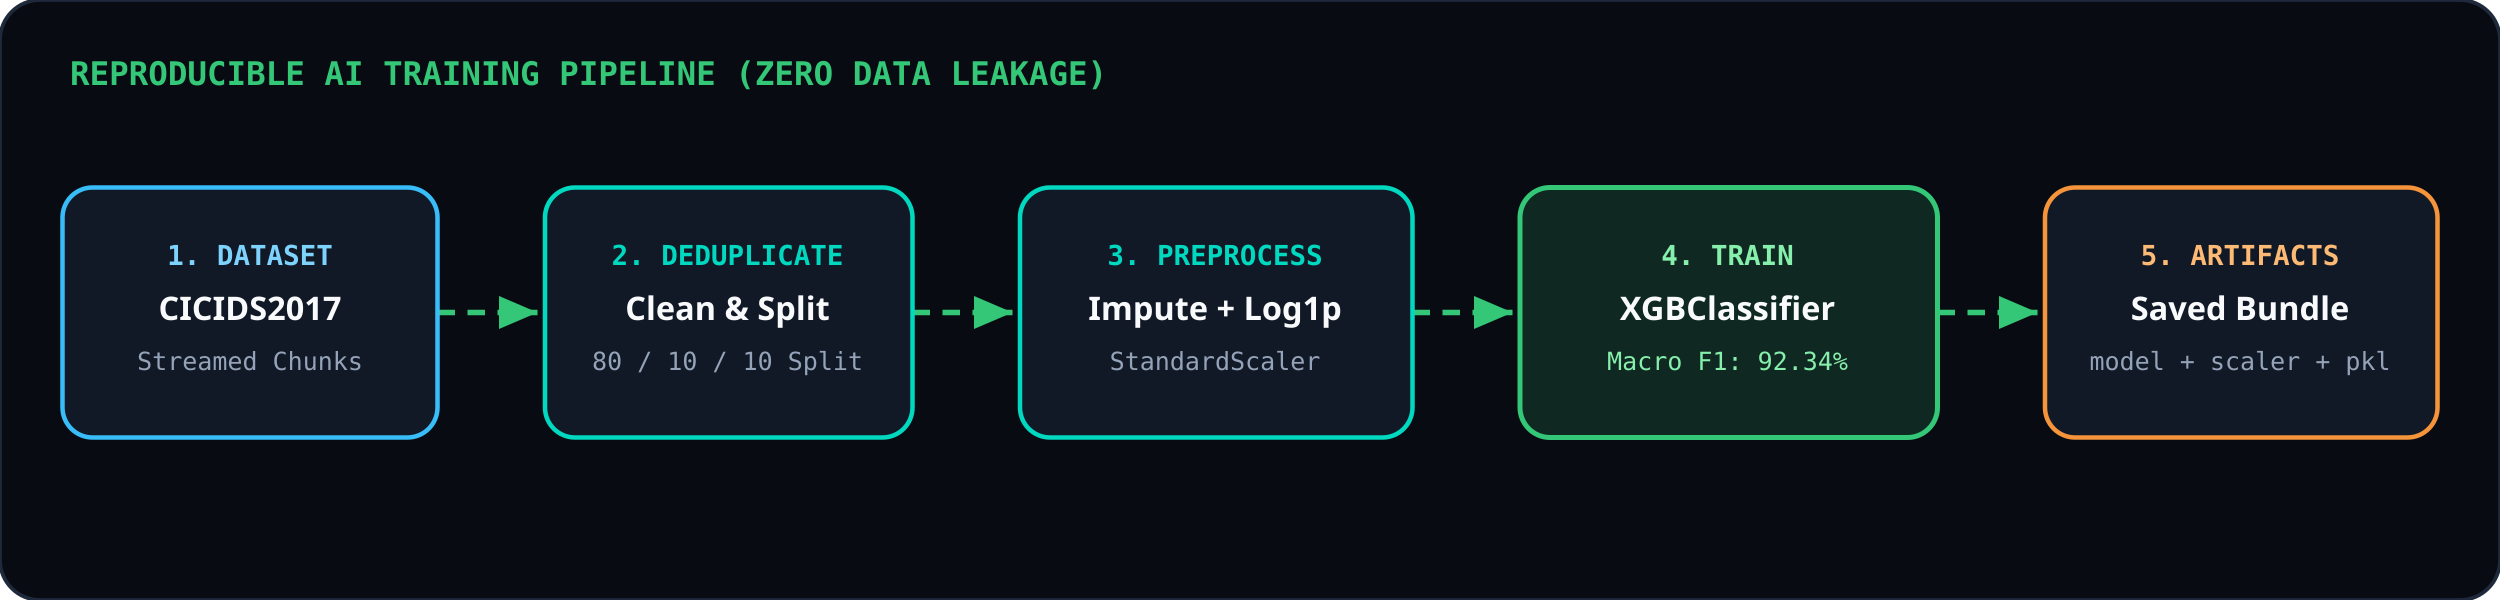
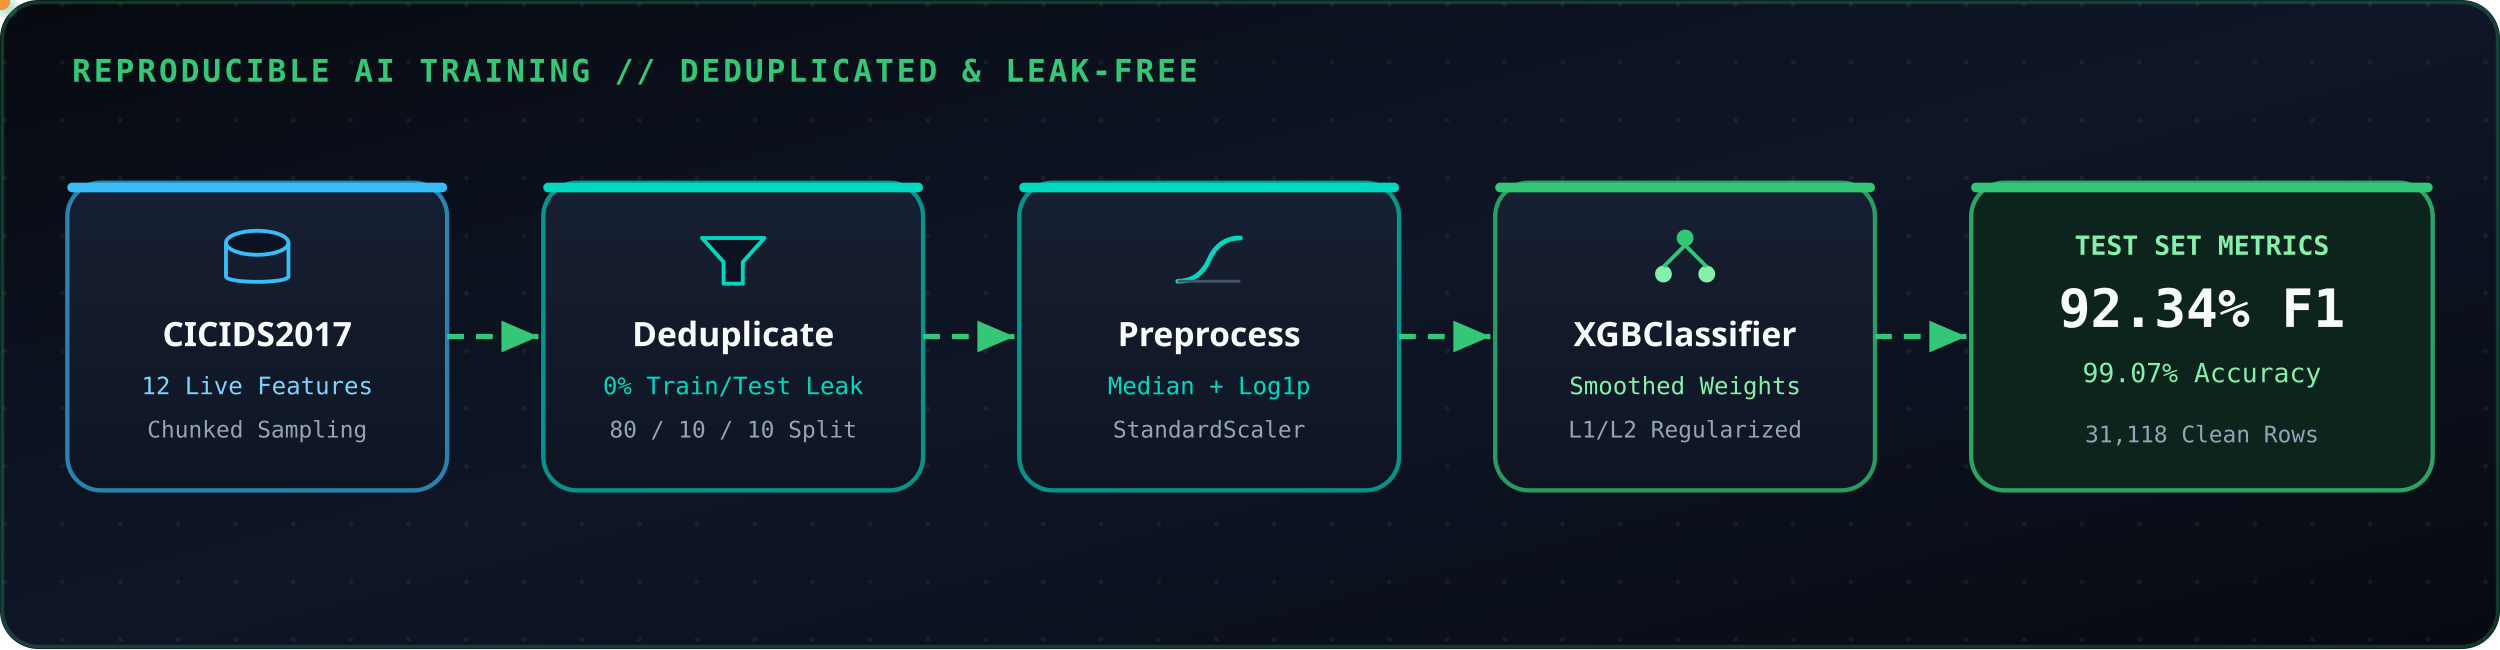
- <svg xmlns="http://www.w3.org/2000/svg" viewBox="0 0 1000 240" width="100%">
+ <svg xmlns="http://www.w3.org/2000/svg" viewBox="0 0 1040 270" width="100%">
  <defs>
-     <marker id="arrGreen" markerWidth="8" markerHeight="8" refX="7" refY="4" orient="auto">
+     <linearGradient id="bgT" x1="0" y1="0" x2="1" y2="1">
+       <stop offset="0%" stop-color="#070a10" />
+       <stop offset="50%" stop-color="#0e1627" />
+       <stop offset="100%" stop-color="#070a10" />
+     </linearGradient>
+     <linearGradient id="cardT" x1="0" y1="0" x2="0" y2="1">
+       <stop offset="0%" stop-color="#172033" />
+       <stop offset="100%" stop-color="#0e1422" />
+     </linearGradient>
+     <pattern id="gridT" width="24" height="24" patternUnits="userSpaceOnUse">
+       <circle cx="2" cy="2" r="1" fill="rgba(255,255,255,0.055)" />
+     </pattern>
+     <filter id="glowG" x="-30%" y="-30%" width="160%" height="160%">
+       <feGaussianBlur stdDeviation="3" result="blur" />
+       <feMerge>
+         <feMergeNode in="blur" />
+         <feMergeNode in="SourceGraphic" />
+       </feMerge>
+     </filter>
+     <marker id="arrG" markerWidth="8" markerHeight="8" refX="7" refY="4" orient="auto">
      <path d="M0,1 L7,4 L0,7 Z" fill="#33c777" />
    </marker>
  </defs>
  <style>
-     .pipe-g { stroke-dasharray: 7 5; animation: flowG 1.4s linear infinite; }
-     @keyframes flowG { to { stroke-dashoffset: -24; } }
+     .pipe-t { stroke-dasharray: 7 5; animation: flowT 1.3s linear infinite; }
+     @keyframes flowT { to { stroke-dashoffset: -24; } }
  </style>
-   <rect width="1000" height="240" rx="16" fill="#080b11" stroke="#1e293b" stroke-width="1.5" />
-   <text x="28" y="34" fill="#33c777" font-family="Consolas, monospace" font-size="13" font-weight="700">REPRODUCIBLE AI TRAINING PIPELINE (ZERO DATA LEAKAGE)</text>
-   <line class="pipe-g" x1="175" y1="125" x2="215" y2="125" stroke="#33c777" stroke-width="2.2" marker-end="url(#arrGreen)" />
-   <line class="pipe-g" x1="365" y1="125" x2="405" y2="125" stroke="#33c777" stroke-width="2.2" marker-end="url(#arrGreen)" />
-   <line class="pipe-g" x1="565" y1="125" x2="605" y2="125" stroke="#33c777" stroke-width="2.2" marker-end="url(#arrGreen)" />
-   <line class="pipe-g" x1="775" y1="125" x2="815" y2="125" stroke="#33c777" stroke-width="2.2" marker-end="url(#arrGreen)" />
-   <rect x="25" y="75" width="150" height="100" rx="12" fill="#111826" stroke="#38bdf8" stroke-width="1.8" />
-   <text x="100" y="106" text-anchor="middle" fill="#7dd3fc" font-family="Consolas, monospace" font-size="11" font-weight="700">1. DATASET</text>
-   <text x="100" y="128" text-anchor="middle" fill="#f8fafc" font-family="Segoe UI, sans-serif" font-size="13" font-weight="700">CICIDS2017</text>
-   <text x="100" y="148" text-anchor="middle" fill="#94a3b8" font-family="Consolas, monospace" font-size="10">Streamed Chunks</text>
-   <rect x="218" y="75" width="147" height="100" rx="12" fill="#111826" stroke="#00d9c0" stroke-width="1.8" />
-   <text x="291" y="106" text-anchor="middle" fill="#00d9c0" font-family="Consolas, monospace" font-size="11" font-weight="700">2. DEDUPLICATE</text>
-   <text x="291" y="128" text-anchor="middle" fill="#f8fafc" font-family="Segoe UI, sans-serif" font-size="13" font-weight="700">Clean &amp; Split</text>
-   <text x="291" y="148" text-anchor="middle" fill="#94a3b8" font-family="Consolas, monospace" font-size="10">80 / 10 / 10 Split</text>
-   <rect x="408" y="75" width="157" height="100" rx="12" fill="#111826" stroke="#00d9c0" stroke-width="1.8" />
-   <text x="486" y="106" text-anchor="middle" fill="#00d9c0" font-family="Consolas, monospace" font-size="11" font-weight="700">3. PREPROCESS</text>
-   <text x="486" y="128" text-anchor="middle" fill="#f8fafc" font-family="Segoe UI, sans-serif" font-size="13" font-weight="700">Impute + Log1p</text>
-   <text x="486" y="148" text-anchor="middle" fill="#94a3b8" font-family="Consolas, monospace" font-size="10">StandardScaler</text>
-   <rect x="608" y="75" width="167" height="100" rx="12" fill="#0f2922" stroke="#33c777" stroke-width="2" />
-   <text x="691" y="106" text-anchor="middle" fill="#86efac" font-family="Consolas, monospace" font-size="11" font-weight="700">4. TRAIN</text>
-   <text x="691" y="128" text-anchor="middle" fill="#f8fafc" font-family="Segoe UI, sans-serif" font-size="13" font-weight="700">XGBClassifier</text>
-   <text x="691" y="148" text-anchor="middle" fill="#86efac" font-family="Consolas, monospace" font-size="10">Macro F1: 92.34%</text>
-   <rect x="818" y="75" width="157" height="100" rx="12" fill="#111826" stroke="#f5943a" stroke-width="1.8" />
-   <text x="896" y="106" text-anchor="middle" fill="#fdba74" font-family="Consolas, monospace" font-size="11" font-weight="700">5. ARTIFACTS</text>
-   <text x="896" y="128" text-anchor="middle" fill="#f8fafc" font-family="Segoe UI, sans-serif" font-size="13" font-weight="700">Saved Bundle</text>
-   <text x="896" y="148" text-anchor="middle" fill="#94a3b8" font-family="Consolas, monospace" font-size="10">model + scaler + pkl</text>
+   <rect width="1040" height="270" rx="16" fill="url(#bgT)" />
+   <rect width="1040" height="270" rx="16" fill="url(#gridT)" />
+   <rect x="1" y="1" width="1038" height="268" rx="15" fill="none" stroke="rgba(51,199,119,0.25)" stroke-width="1.5" />
+   <text x="30" y="34" fill="#33c777" font-family="Consolas, monospace" font-size="13" font-weight="700" letter-spacing="1.2">REPRODUCIBLE AI TRAINING  //  DEDUPLICATED &amp; LEAK-FREE</text>
+   <path class="pipe-t" d="M 186 140 L 224 140" fill="none" stroke="#33c777" stroke-width="2.2" marker-end="url(#arrG)" />
+   <path class="pipe-t" d="M 384 140 L 422 140" fill="none" stroke="#33c777" stroke-width="2.2" marker-end="url(#arrG)" />
+   <path class="pipe-t" d="M 582 140 L 620 140" fill="none" stroke="#33c777" stroke-width="2.2" marker-end="url(#arrG)" />
+   <path class="pipe-t" d="M 780 140 L 818 140" fill="none" stroke="#33c777" stroke-width="2.2" marker-end="url(#arrG)" />
+   <circle r="4.2" fill="#38bdf8" filter="url(#glowG)">
+     <animateMotion dur="1.5s" repeatCount="indefinite" path="M 186 140 L 224 140" />
+   </circle>
+   <circle r="4.2" fill="#00d9c0" filter="url(#glowG)">
+     <animateMotion dur="1.5s" begin="0.4s" repeatCount="indefinite" path="M 384 140 L 422 140" />
+   </circle>
+   <circle r="4.2" fill="#33c777" filter="url(#glowG)">
+     <animateMotion dur="1.5s" begin="0.8s" repeatCount="indefinite" path="M 582 140 L 620 140" />
+   </circle>
+   <circle r="4.2" fill="#f5943a" filter="url(#glowG)">
+     <animateMotion dur="1.5s" begin="1.1s" repeatCount="indefinite" path="M 780 140 L 818 140" />
+   </circle>
+   <rect x="28" y="76" width="158" height="128" rx="14" fill="url(#cardT)" stroke="rgba(56,189,248,0.65)" stroke-width="1.8" />
+   <rect x="28" y="76" width="158" height="4" rx="2" fill="#38bdf8" />
+   <g transform="translate(107, 108)">
+     <ellipse cx="0" cy="-7" rx="13" ry="5" fill="#0b1322" stroke="#38bdf8" stroke-width="1.6" />
+     <path d="M-13 -7 V7 C-13 10 13 10 13 7 V-7" fill="none" stroke="#38bdf8" stroke-width="1.6" />
+   </g>
+   <text x="107" y="144" text-anchor="middle" fill="#f8fafc" font-family="Segoe UI, sans-serif" font-size="14" font-weight="700">CICIDS2017</text>
+   <text x="107" y="164" text-anchor="middle" fill="#7dd3fc" font-family="Consolas, monospace" font-size="10">12 Live Features</text>
+   <text x="107" y="182" text-anchor="middle" fill="#94a3b8" font-family="Consolas, monospace" font-size="9.5">Chunked Sampling</text>
+   <rect x="226" y="76" width="158" height="128" rx="14" fill="url(#cardT)" stroke="rgba(0,217,192,0.65)" stroke-width="1.8" />
+   <rect x="226" y="76" width="158" height="4" rx="2" fill="#00d9c0" />
+   <g transform="translate(305, 108)">
+     <path d="M-13 -9 H13 L4 1 V10 L-4 10 V1 Z" fill="#0b1322" stroke="#00d9c0" stroke-width="1.6" stroke-linejoin="round" />
+   </g>
+   <text x="305" y="144" text-anchor="middle" fill="#f8fafc" font-family="Segoe UI, sans-serif" font-size="14" font-weight="700">Deduplicate</text>
+   <text x="305" y="164" text-anchor="middle" fill="#00d9c0" font-family="Consolas, monospace" font-size="10">0% Train/Test Leak</text>
+   <text x="305" y="182" text-anchor="middle" fill="#94a3b8" font-family="Consolas, monospace" font-size="9.5">80 / 10 / 10 Split</text>
+   <rect x="424" y="76" width="158" height="128" rx="14" fill="url(#cardT)" stroke="rgba(0,217,192,0.65)" stroke-width="1.8" />
+   <rect x="424" y="76" width="158" height="4" rx="2" fill="#00d9c0" />
+   <g transform="translate(503, 108)">
+     <path d="M-13 9 Q -4 9, 0 0 T 13 -9" fill="none" stroke="#00d9c0" stroke-width="2" stroke-linecap="round" />
+     <line x1="-13" y1="9" x2="13" y2="9" stroke="#475569" stroke-width="1.2" />
+   </g>
+   <text x="503" y="144" text-anchor="middle" fill="#f8fafc" font-family="Segoe UI, sans-serif" font-size="14" font-weight="700">Preprocess</text>
+   <text x="503" y="164" text-anchor="middle" fill="#00d9c0" font-family="Consolas, monospace" font-size="10">Median + Log1p</text>
+   <text x="503" y="182" text-anchor="middle" fill="#94a3b8" font-family="Consolas, monospace" font-size="9.5">StandardScaler</text>
+   <rect x="622" y="76" width="158" height="128" rx="14" fill="url(#cardT)" stroke="rgba(51,199,119,0.75)" stroke-width="1.8" />
+   <rect x="622" y="76" width="158" height="4" rx="2" fill="#33c777" />
+   <g transform="translate(701, 108)">
+     <circle cx="0" cy="-9" r="3.5" fill="#33c777" />
+     <circle cx="-9" cy="6" r="3.5" fill="#86efac" />
+     <circle cx="9" cy="6" r="3.5" fill="#86efac" />
+     <line x1="0" y1="-6" x2="-9" y2="3" stroke="#33c777" stroke-width="1.6" />
+     <line x1="0" y1="-6" x2="9" y2="3" stroke="#33c777" stroke-width="1.6" />
+   </g>
+   <text x="701" y="144" text-anchor="middle" fill="#f8fafc" font-family="Segoe UI, sans-serif" font-size="14" font-weight="700">XGBClassifier</text>
+   <text x="701" y="164" text-anchor="middle" fill="#86efac" font-family="Consolas, monospace" font-size="10">Smoothed Weights</text>
+   <text x="701" y="182" text-anchor="middle" fill="#94a3b8" font-family="Consolas, monospace" font-size="9.5">L1/L2 Regularized</text>
+   <rect x="820" y="76" width="192" height="128" rx="14" fill="#0d241d" stroke="rgba(51,199,119,0.8)" stroke-width="1.8" />
+   <rect x="820" y="76" width="192" height="4" rx="2" fill="#33c777" />
+   <text x="916" y="106" text-anchor="middle" fill="#86efac" font-family="Consolas, monospace" font-size="11" font-weight="700">TEST SET METRICS</text>
+   <text x="916" y="136" text-anchor="middle" fill="#f8fafc" font-family="Consolas, monospace" font-size="22" font-weight="800">92.34% F1</text>
+   <text x="916" y="159" text-anchor="middle" fill="#86efac" font-family="Consolas, monospace" font-size="11">99.07% Accuracy</text>
+   <text x="916" y="184" text-anchor="middle" fill="#94a3b8" font-family="Consolas, monospace" font-size="9.5">31,118 Clean Rows</text>
</svg>
